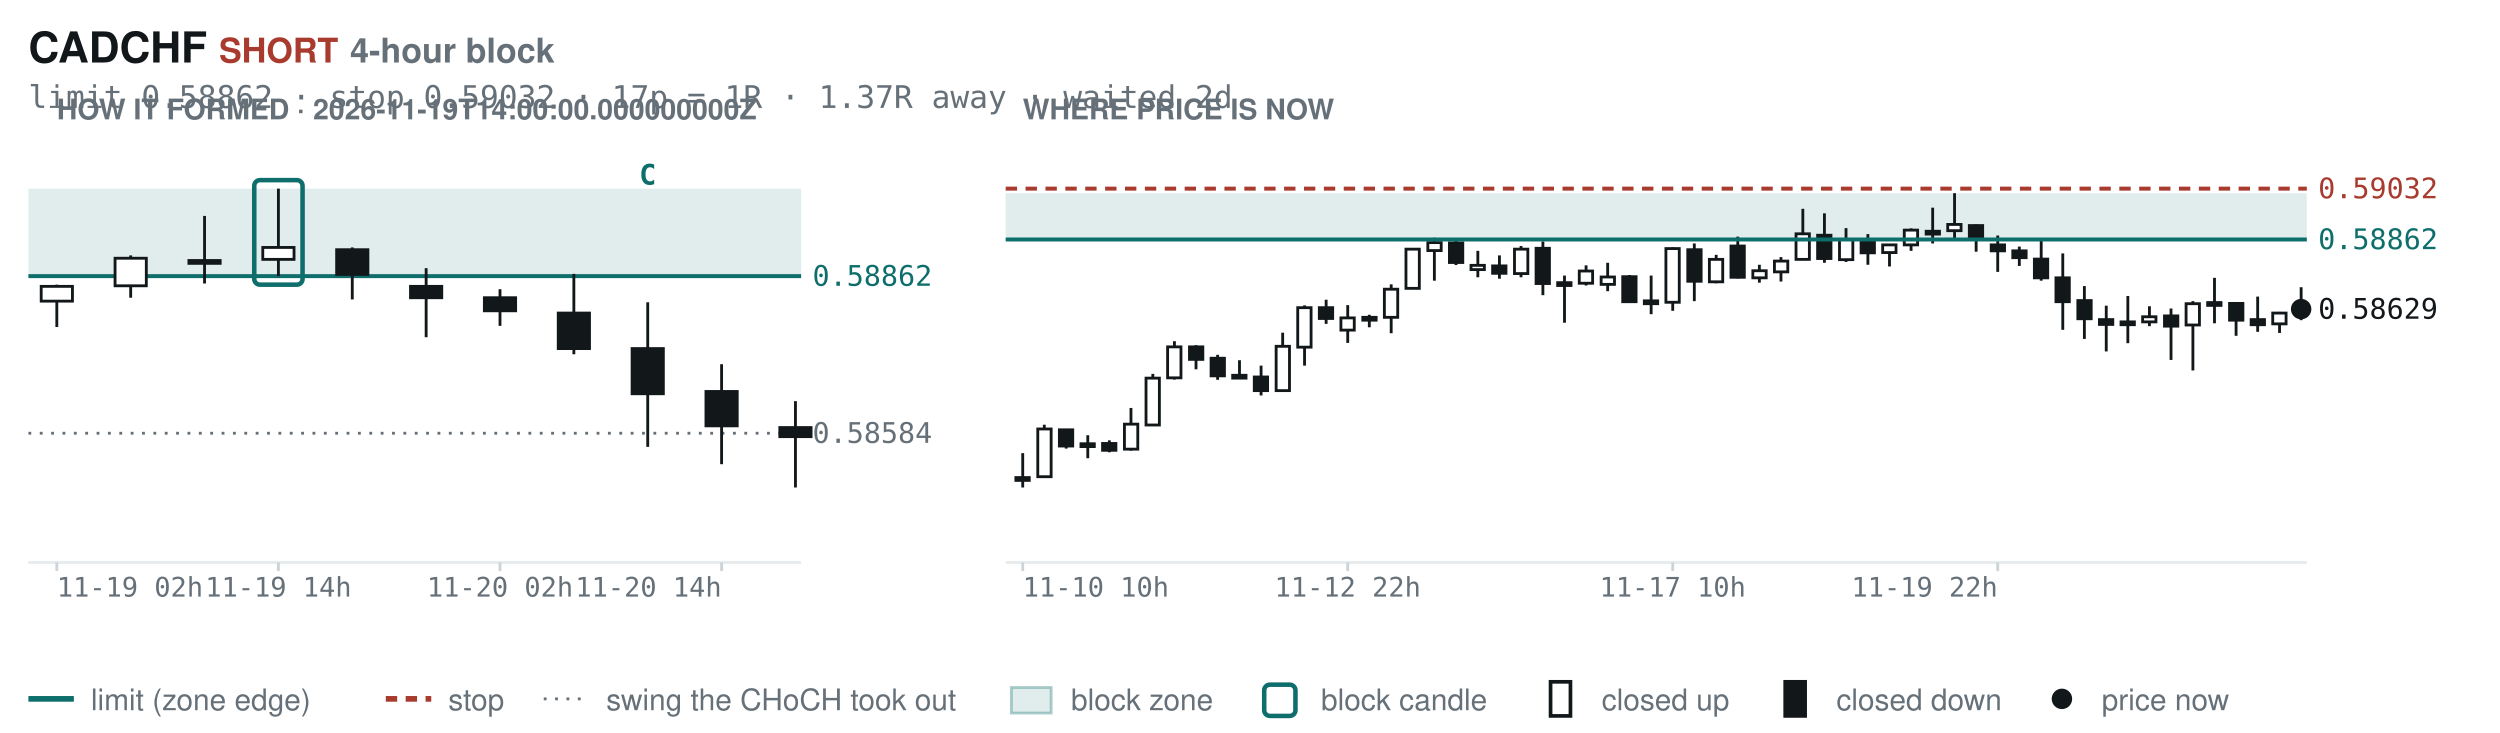
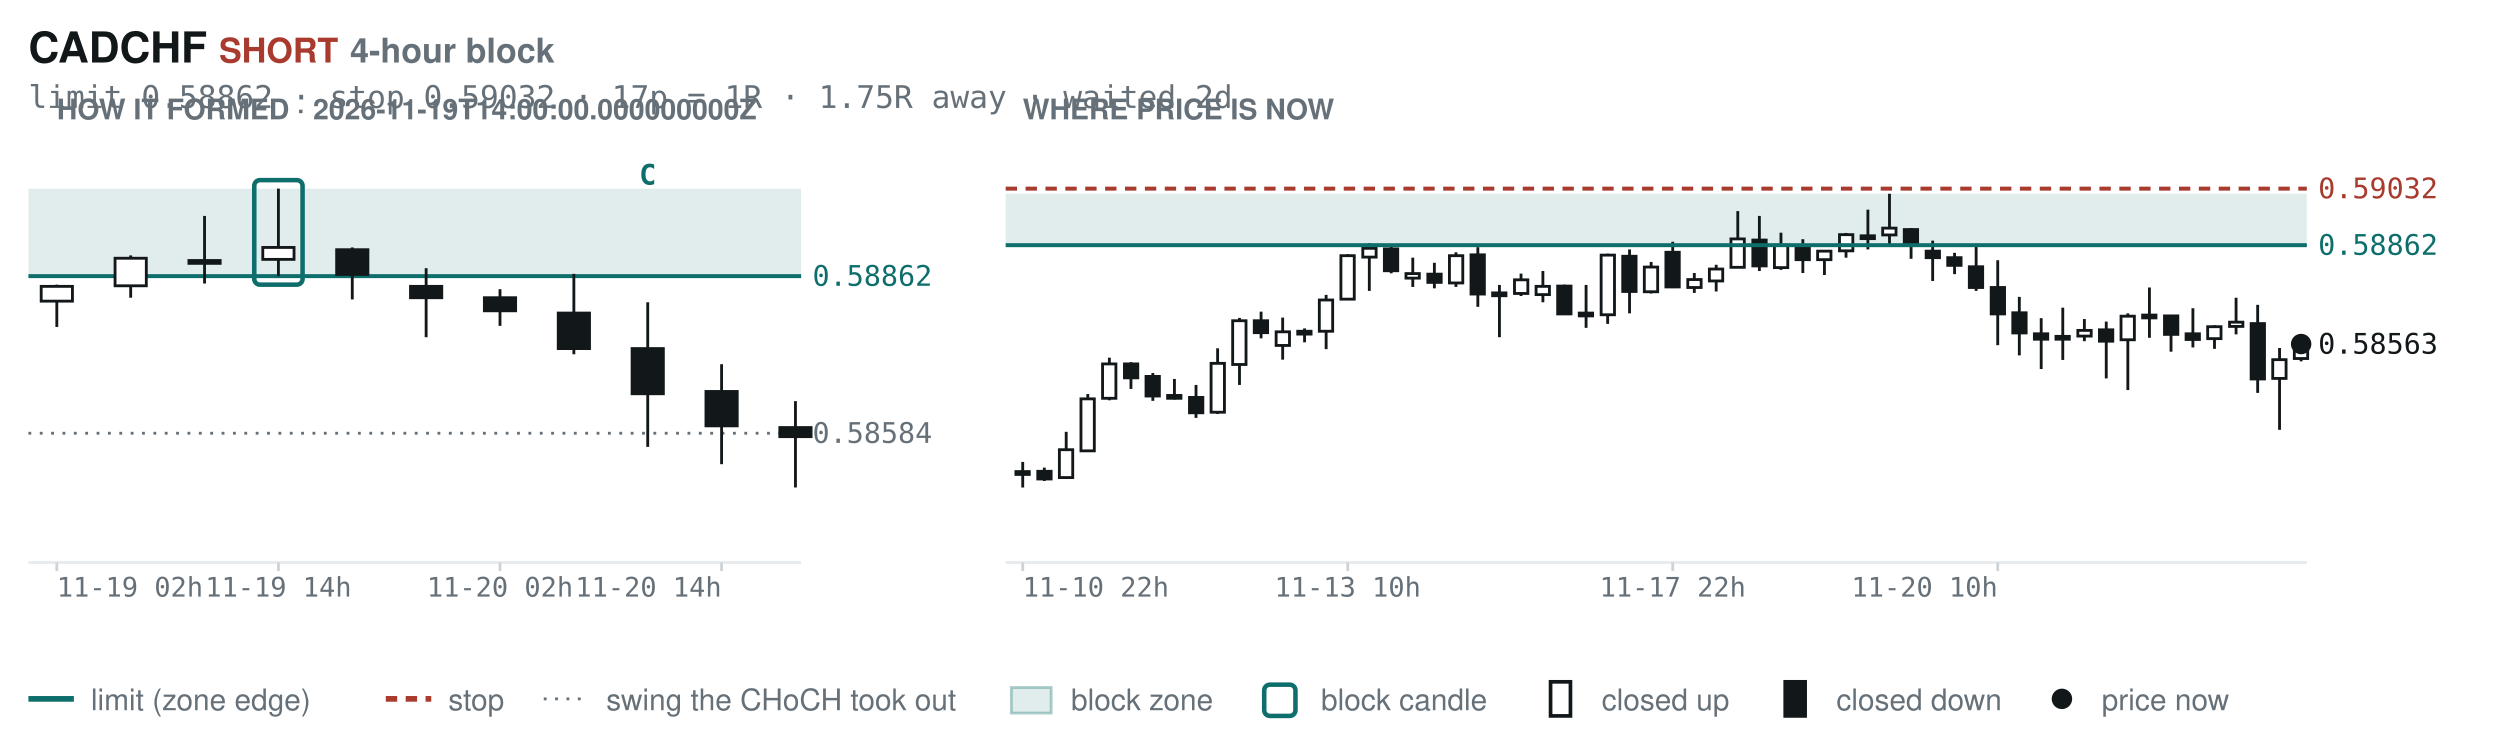
<svg xmlns="http://www.w3.org/2000/svg" viewBox="0 0 880 258" width="880" height="258" role="img" aria-label="CADCHF short order block: the candles that formed it, and where price is now">
  <rect width="880" height="258" fill="#FFFFFF" />
  <text x="10" y="22" fill="#12171A" font-family="system-ui,-apple-system,Segoe UI,Helvetica,Arial,sans-serif" font-size="15" font-weight="700">CADCHF <tspan fill="#A83A2E" font-size="12">SHORT</tspan>
    <tspan fill="#667078" font-size="12">4-hour block</tspan>
  </text>
-   <text x="10" y="38" fill="#667078" font-family="ui-monospace,SFMono-Regular,Menlo,Consolas,monospace" font-size="11">limit 0.58862 · stop 0.59032 · 17p = 1R · 1.37R away · waited 2d</text>
+   <text x="10" y="38" fill="#667078" font-family="ui-monospace,SFMono-Regular,Menlo,Consolas,monospace" font-size="11">limit 0.58862 · stop 0.59032 · 17p = 1R · 1.75R away · waited 2d</text>
  <text x="20" y="42" fill="#667078" font-family="system-ui,-apple-system,Segoe UI,Helvetica,Arial,sans-serif" font-size="10" font-weight="600">HOW IT FORMED · 2026-11-19T14:00:00.000000000Z</text>
  <text x="360" y="42" fill="#667078" font-family="system-ui,-apple-system,Segoe UI,Helvetica,Arial,sans-serif" font-size="10" font-weight="600">WHERE PRICE IS NOW</text>
  <rect x="10.0" y="66.4" width="272.0" height="30.8" fill="#0E6E6B1F" />
  <line x1="10.0" y1="152.5" x2="282.0" y2="152.5" stroke="#667078" stroke-width="1" stroke-dasharray="1 3" />
  <line x1="10.0" y1="97.2" x2="282.0" y2="97.2" stroke="#0E6E6B" stroke-width="1.4" />
  <line x1="20.0" y1="100.2" x2="20.0" y2="115.1" stroke="#12171A" stroke-width="1" />
  <rect x="14.5" y="100.8" width="11.0" height="5.2" fill="#FFFFFF" stroke="#12171A" stroke-width="1" />
  <line x1="46.0" y1="89.9" x2="46.0" y2="104.8" stroke="#12171A" stroke-width="1" />
  <rect x="40.5" y="90.9" width="11.0" height="9.7" fill="#FFFFFF" stroke="#12171A" stroke-width="1" />
  <line x1="72.0" y1="76.0" x2="72.0" y2="99.8" stroke="#12171A" stroke-width="1" />
  <rect x="66.5" y="91.7" width="11.0" height="1.0" fill="#12171A" stroke="#12171A" stroke-width="1" />
  <line x1="98.0" y1="66.4" x2="98.0" y2="97.2" stroke="#12171A" stroke-width="1" />
  <rect x="92.5" y="87.1" width="11.0" height="4.2" fill="#FFFFFF" stroke="#12171A" stroke-width="1" />
  <line x1="124.0" y1="87.1" x2="124.0" y2="105.4" stroke="#12171A" stroke-width="1" />
  <rect x="118.5" y="87.9" width="11.0" height="8.7" fill="#12171A" stroke="#12171A" stroke-width="1" />
  <line x1="150.0" y1="94.4" x2="150.0" y2="118.7" stroke="#12171A" stroke-width="1" />
  <rect x="144.5" y="100.8" width="11.0" height="4.0" fill="#12171A" stroke="#12171A" stroke-width="1" />
  <line x1="176.0" y1="101.8" x2="176.0" y2="114.7" stroke="#12171A" stroke-width="1" />
  <rect x="170.5" y="104.8" width="11.0" height="4.6" fill="#12171A" stroke="#12171A" stroke-width="1" />
  <line x1="202.0" y1="96.4" x2="202.0" y2="124.7" stroke="#12171A" stroke-width="1" />
  <rect x="196.5" y="110.2" width="11.0" height="12.5" fill="#12171A" stroke="#12171A" stroke-width="1" />
  <line x1="228.0" y1="106.4" x2="228.0" y2="157.3" stroke="#12171A" stroke-width="1" />
  <rect x="222.5" y="122.7" width="11.0" height="15.9" fill="#12171A" stroke="#12171A" stroke-width="1" />
  <line x1="254.0" y1="128.2" x2="254.0" y2="163.4" stroke="#12171A" stroke-width="1" />
  <rect x="248.5" y="137.8" width="11.0" height="12.1" fill="#12171A" stroke="#12171A" stroke-width="1" />
  <line x1="280.0" y1="141.2" x2="280.0" y2="171.6" stroke="#12171A" stroke-width="1" />
  <rect x="274.5" y="150.5" width="11.0" height="3.2" fill="#12171A" stroke="#12171A" stroke-width="1" />
  <rect x="89.5" y="63.4" width="17.0" height="36.8" fill="none" stroke="#0E6E6B" stroke-width="1.6" rx="2" />
  <text x="228.0" y="65" fill="#0E6E6B" text-anchor="middle" font-family="ui-monospace,SFMono-Regular,Menlo,Consolas,monospace" font-size="10" font-weight="700">C</text>
  <line x1="10.0" y1="198.0" x2="282.0" y2="198.0" stroke="#E6EBEE" stroke-width="1" />
  <line x1="20.0" y1="198.0" x2="20.0" y2="201.0" stroke="#CBD4D9" stroke-width="1" />
  <text x="20.0" y="210.0" fill="#667078" text-anchor="start" font-family="ui-monospace,SFMono-Regular,Menlo,Consolas,monospace" font-size="9.5">11-19 02h</text>
  <line x1="98.0" y1="198.0" x2="98.0" y2="201.0" stroke="#CBD4D9" stroke-width="1" />
  <text x="98.0" y="210.0" fill="#667078" text-anchor="middle" font-family="ui-monospace,SFMono-Regular,Menlo,Consolas,monospace" font-size="9.5">11-19 14h</text>
  <line x1="176.0" y1="198.0" x2="176.0" y2="201.0" stroke="#CBD4D9" stroke-width="1" />
  <text x="176.0" y="210.0" fill="#667078" text-anchor="middle" font-family="ui-monospace,SFMono-Regular,Menlo,Consolas,monospace" font-size="9.5">11-20 02h</text>
  <line x1="254.0" y1="198.0" x2="254.0" y2="201.0" stroke="#CBD4D9" stroke-width="1" />
  <text x="254.0" y="210.0" fill="#667078" text-anchor="end" font-family="ui-monospace,SFMono-Regular,Menlo,Consolas,monospace" font-size="9.5">11-20 14h</text>
  <text x="286.0" y="100.6" fill="#0E6E6B" font-family="ui-monospace,SFMono-Regular,Menlo,Consolas,monospace" font-size="10">0.58862</text>
  <text x="286.0" y="155.9" fill="#667078" font-family="ui-monospace,SFMono-Regular,Menlo,Consolas,monospace" font-size="10">0.58584</text>
-   <rect x="354.0" y="68.0" width="458.0" height="16.3" fill="#0E6E6B1F" />
-   <line x1="360.0" y1="159.5" x2="360.0" y2="171.6" stroke="#12171A" stroke-width="1" />
-   <rect x="357.6" y="168.1" width="4.7" height="1.0" fill="#FFFFFF" stroke="#12171A" stroke-width="1" />
-   <line x1="367.6" y1="149.5" x2="367.6" y2="167.8" stroke="#12171A" stroke-width="1" />
-   <rect x="365.3" y="151.0" width="4.7" height="16.8" fill="#FFFFFF" stroke="#12171A" stroke-width="1" />
-   <line x1="375.3" y1="151.0" x2="375.3" y2="157.9" stroke="#12171A" stroke-width="1" />
-   <rect x="372.9" y="151.3" width="4.7" height="5.7" fill="#12171A" stroke="#12171A" stroke-width="1" />
-   <line x1="382.9" y1="153.2" x2="382.9" y2="161.3" stroke="#12171A" stroke-width="1" />
-   <rect x="380.5" y="156.2" width="4.7" height="1.0" fill="#FFFFFF" stroke="#12171A" stroke-width="1" />
-   <line x1="390.5" y1="155.0" x2="390.5" y2="159.2" stroke="#12171A" stroke-width="1" />
-   <rect x="388.1" y="156.1" width="4.7" height="2.4" fill="#12171A" stroke="#12171A" stroke-width="1" />
-   <line x1="398.1" y1="143.6" x2="398.1" y2="158.6" stroke="#12171A" stroke-width="1" />
-   <rect x="395.8" y="149.3" width="4.7" height="8.8" fill="#FFFFFF" stroke="#12171A" stroke-width="1" />
-   <line x1="405.8" y1="131.6" x2="405.8" y2="149.6" stroke="#12171A" stroke-width="1" />
-   <rect x="403.4" y="133.1" width="4.7" height="16.5" fill="#FFFFFF" stroke="#12171A" stroke-width="1" />
-   <line x1="413.4" y1="120.1" x2="413.4" y2="133.6" stroke="#12171A" stroke-width="1" />
-   <rect x="411.0" y="122.1" width="4.7" height="10.9" fill="#FFFFFF" stroke="#12171A" stroke-width="1" />
-   <line x1="421.0" y1="121.5" x2="421.0" y2="130.0" stroke="#12171A" stroke-width="1" />
-   <rect x="418.7" y="122.1" width="4.7" height="4.4" fill="#12171A" stroke="#12171A" stroke-width="1" />
-   <line x1="428.6" y1="124.9" x2="428.6" y2="133.7" stroke="#12171A" stroke-width="1" />
-   <rect x="426.3" y="126.1" width="4.7" height="6.2" fill="#12171A" stroke="#12171A" stroke-width="1" />
-   <line x1="436.3" y1="126.8" x2="436.3" y2="133.3" stroke="#12171A" stroke-width="1" />
-   <rect x="433.9" y="132.1" width="4.7" height="1.0" fill="#12171A" stroke="#12171A" stroke-width="1" />
-   <line x1="443.9" y1="128.7" x2="443.9" y2="139.2" stroke="#12171A" stroke-width="1" />
-   <rect x="441.5" y="132.7" width="4.7" height="4.8" fill="#12171A" stroke="#12171A" stroke-width="1" />
-   <line x1="451.5" y1="117.1" x2="451.5" y2="137.9" stroke="#12171A" stroke-width="1" />
-   <rect x="449.2" y="121.9" width="4.7" height="15.6" fill="#FFFFFF" stroke="#12171A" stroke-width="1" />
-   <line x1="459.2" y1="107.5" x2="459.2" y2="128.7" stroke="#12171A" stroke-width="1" />
-   <rect x="456.8" y="108.3" width="4.7" height="13.9" fill="#FFFFFF" stroke="#12171A" stroke-width="1" />
-   <line x1="466.8" y1="105.5" x2="466.8" y2="114.0" stroke="#12171A" stroke-width="1" />
-   <rect x="464.4" y="108.3" width="4.7" height="3.8" fill="#12171A" stroke="#12171A" stroke-width="1" />
-   <line x1="474.4" y1="107.4" x2="474.4" y2="120.7" stroke="#12171A" stroke-width="1" />
-   <rect x="472.0" y="111.9" width="4.7" height="4.3" fill="#FFFFFF" stroke="#12171A" stroke-width="1" />
-   <line x1="482.0" y1="110.8" x2="482.0" y2="115.2" stroke="#12171A" stroke-width="1" />
-   <rect x="479.7" y="111.7" width="4.7" height="1.0" fill="#FFFFFF" stroke="#12171A" stroke-width="1" />
-   <line x1="489.7" y1="100.1" x2="489.7" y2="117.3" stroke="#12171A" stroke-width="1" />
-   <rect x="487.3" y="101.8" width="4.7" height="9.9" fill="#FFFFFF" stroke="#12171A" stroke-width="1" />
-   <line x1="497.3" y1="87.3" x2="497.3" y2="101.6" stroke="#12171A" stroke-width="1" />
-   <rect x="494.9" y="87.7" width="4.7" height="13.8" fill="#FFFFFF" stroke="#12171A" stroke-width="1" />
-   <line x1="504.9" y1="83.7" x2="504.9" y2="98.8" stroke="#12171A" stroke-width="1" />
-   <rect x="502.6" y="85.4" width="4.7" height="2.8" fill="#FFFFFF" stroke="#12171A" stroke-width="1" />
-   <line x1="512.5" y1="84.4" x2="512.5" y2="93.3" stroke="#12171A" stroke-width="1" />
-   <rect x="510.2" y="85.5" width="4.7" height="6.9" fill="#12171A" stroke="#12171A" stroke-width="1" />
-   <line x1="520.2" y1="88.3" x2="520.2" y2="97.6" stroke="#12171A" stroke-width="1" />
-   <rect x="517.8" y="93.4" width="4.7" height="1.5" fill="#FFFFFF" stroke="#12171A" stroke-width="1" />
-   <line x1="527.8" y1="89.9" x2="527.8" y2="98.1" stroke="#12171A" stroke-width="1" />
-   <rect x="525.4" y="93.6" width="4.7" height="2.6" fill="#12171A" stroke="#12171A" stroke-width="1" />
-   <line x1="535.4" y1="86.6" x2="535.4" y2="97.6" stroke="#12171A" stroke-width="1" />
-   <rect x="533.1" y="87.7" width="4.7" height="8.6" fill="#FFFFFF" stroke="#12171A" stroke-width="1" />
-   <line x1="543.1" y1="85.0" x2="543.1" y2="103.9" stroke="#12171A" stroke-width="1" />
-   <rect x="540.7" y="87.4" width="4.7" height="12.4" fill="#12171A" stroke="#12171A" stroke-width="1" />
-   <line x1="550.7" y1="97.0" x2="550.7" y2="113.6" stroke="#12171A" stroke-width="1" />
-   <rect x="548.3" y="99.5" width="4.7" height="1.0" fill="#FFFFFF" stroke="#12171A" stroke-width="1" />
-   <line x1="558.3" y1="93.4" x2="558.3" y2="100.5" stroke="#12171A" stroke-width="1" />
-   <rect x="555.9" y="95.4" width="4.7" height="4.3" fill="#FFFFFF" stroke="#12171A" stroke-width="1" />
-   <line x1="565.9" y1="92.5" x2="565.9" y2="102.5" stroke="#12171A" stroke-width="1" />
-   <rect x="563.6" y="97.5" width="4.7" height="2.6" fill="#FFFFFF" stroke="#12171A" stroke-width="1" />
-   <line x1="573.6" y1="96.8" x2="573.6" y2="106.3" stroke="#12171A" stroke-width="1" />
-   <rect x="571.2" y="97.4" width="4.7" height="8.8" fill="#12171A" stroke="#12171A" stroke-width="1" />
-   <line x1="581.2" y1="97.0" x2="581.2" y2="110.6" stroke="#12171A" stroke-width="1" />
-   <rect x="578.8" y="105.9" width="4.7" height="1.0" fill="#12171A" stroke="#12171A" stroke-width="1" />
-   <line x1="588.8" y1="87.1" x2="588.8" y2="109.4" stroke="#12171A" stroke-width="1" />
-   <rect x="586.4" y="87.5" width="4.7" height="18.9" fill="#FFFFFF" stroke="#12171A" stroke-width="1" />
-   <line x1="596.4" y1="85.7" x2="596.4" y2="106.0" stroke="#12171A" stroke-width="1" />
-   <rect x="594.1" y="87.9" width="4.7" height="11.1" fill="#12171A" stroke="#12171A" stroke-width="1" />
-   <line x1="604.1" y1="89.7" x2="604.1" y2="99.7" stroke="#12171A" stroke-width="1" />
-   <rect x="601.7" y="91.3" width="4.7" height="7.9" fill="#FFFFFF" stroke="#12171A" stroke-width="1" />
-   <line x1="611.7" y1="83.3" x2="611.7" y2="98.0" stroke="#12171A" stroke-width="1" />
-   <rect x="609.3" y="86.6" width="4.7" height="11.0" fill="#12171A" stroke="#12171A" stroke-width="1" />
-   <line x1="619.3" y1="93.2" x2="619.3" y2="99.5" stroke="#12171A" stroke-width="1" />
-   <rect x="617.0" y="95.3" width="4.7" height="2.5" fill="#FFFFFF" stroke="#12171A" stroke-width="1" />
-   <line x1="626.9" y1="90.5" x2="626.9" y2="99.1" stroke="#12171A" stroke-width="1" />
-   <rect x="624.6" y="91.9" width="4.7" height="3.8" fill="#FFFFFF" stroke="#12171A" stroke-width="1" />
-   <line x1="634.6" y1="73.5" x2="634.6" y2="91.4" stroke="#12171A" stroke-width="1" />
-   <rect x="632.2" y="82.3" width="4.7" height="9.0" fill="#FFFFFF" stroke="#12171A" stroke-width="1" />
-   <line x1="642.2" y1="75.1" x2="642.2" y2="92.5" stroke="#12171A" stroke-width="1" />
-   <rect x="639.8" y="82.8" width="4.7" height="8.2" fill="#12171A" stroke="#12171A" stroke-width="1" />
-   <line x1="649.8" y1="80.3" x2="649.8" y2="92.2" stroke="#12171A" stroke-width="1" />
-   <rect x="647.5" y="84.3" width="4.7" height="7.1" fill="#FFFFFF" stroke="#12171A" stroke-width="1" />
-   <line x1="657.5" y1="82.4" x2="657.5" y2="93.2" stroke="#12171A" stroke-width="1" />
-   <rect x="655.1" y="84.7" width="4.7" height="4.3" fill="#12171A" stroke="#12171A" stroke-width="1" />
-   <line x1="665.1" y1="85.9" x2="665.1" y2="93.8" stroke="#12171A" stroke-width="1" />
-   <rect x="662.7" y="86.2" width="4.7" height="2.7" fill="#FFFFFF" stroke="#12171A" stroke-width="1" />
-   <line x1="672.7" y1="80.4" x2="672.7" y2="88.3" stroke="#12171A" stroke-width="1" />
-   <rect x="670.3" y="81.0" width="4.7" height="5.2" fill="#FFFFFF" stroke="#12171A" stroke-width="1" />
-   <line x1="680.3" y1="73.1" x2="680.3" y2="85.7" stroke="#12171A" stroke-width="1" />
-   <rect x="678.0" y="81.4" width="4.7" height="1.0" fill="#12171A" stroke="#12171A" stroke-width="1" />
-   <line x1="688.0" y1="68.0" x2="688.0" y2="84.3" stroke="#12171A" stroke-width="1" />
-   <rect x="685.6" y="79.0" width="4.7" height="2.2" fill="#FFFFFF" stroke="#12171A" stroke-width="1" />
-   <line x1="695.6" y1="79.0" x2="695.6" y2="88.6" stroke="#12171A" stroke-width="1" />
-   <rect x="693.2" y="79.4" width="4.7" height="4.6" fill="#12171A" stroke="#12171A" stroke-width="1" />
-   <line x1="703.2" y1="82.9" x2="703.2" y2="95.7" stroke="#12171A" stroke-width="1" />
-   <rect x="700.9" y="86.2" width="4.7" height="2.1" fill="#12171A" stroke="#12171A" stroke-width="1" />
-   <line x1="710.8" y1="86.8" x2="710.8" y2="93.6" stroke="#12171A" stroke-width="1" />
-   <rect x="708.5" y="88.3" width="4.7" height="2.4" fill="#12171A" stroke="#12171A" stroke-width="1" />
-   <line x1="718.5" y1="83.9" x2="718.5" y2="98.8" stroke="#12171A" stroke-width="1" />
-   <rect x="716.1" y="91.2" width="4.7" height="6.6" fill="#12171A" stroke="#12171A" stroke-width="1" />
-   <line x1="726.1" y1="89.2" x2="726.1" y2="116.1" stroke="#12171A" stroke-width="1" />
-   <rect x="723.7" y="97.8" width="4.7" height="8.4" fill="#12171A" stroke="#12171A" stroke-width="1" />
-   <line x1="733.7" y1="100.7" x2="733.7" y2="119.3" stroke="#12171A" stroke-width="1" />
-   <rect x="731.4" y="105.8" width="4.7" height="6.4" fill="#12171A" stroke="#12171A" stroke-width="1" />
-   <line x1="741.4" y1="107.6" x2="741.4" y2="123.7" stroke="#12171A" stroke-width="1" />
-   <rect x="739.0" y="112.5" width="4.7" height="1.7" fill="#12171A" stroke="#12171A" stroke-width="1" />
-   <line x1="749.0" y1="104.2" x2="749.0" y2="120.8" stroke="#12171A" stroke-width="1" />
-   <rect x="746.6" y="113.3" width="4.7" height="1.0" fill="#FFFFFF" stroke="#12171A" stroke-width="1" />
-   <line x1="756.6" y1="107.8" x2="756.6" y2="114.8" stroke="#12171A" stroke-width="1" />
-   <rect x="754.2" y="111.5" width="4.7" height="1.8" fill="#FFFFFF" stroke="#12171A" stroke-width="1" />
-   <line x1="764.2" y1="108.6" x2="764.2" y2="126.7" stroke="#12171A" stroke-width="1" />
-   <rect x="761.9" y="111.2" width="4.7" height="3.6" fill="#12171A" stroke="#12171A" stroke-width="1" />
-   <line x1="771.9" y1="106.0" x2="771.9" y2="130.4" stroke="#12171A" stroke-width="1" />
-   <rect x="769.5" y="106.9" width="4.7" height="7.5" fill="#FFFFFF" stroke="#12171A" stroke-width="1" />
-   <line x1="779.5" y1="97.8" x2="779.5" y2="113.8" stroke="#12171A" stroke-width="1" />
-   <rect x="777.1" y="106.5" width="4.7" height="1.0" fill="#12171A" stroke="#12171A" stroke-width="1" />
-   <line x1="787.1" y1="106.7" x2="787.1" y2="118.2" stroke="#12171A" stroke-width="1" />
-   <rect x="784.8" y="106.8" width="4.7" height="5.9" fill="#12171A" stroke="#12171A" stroke-width="1" />
-   <line x1="794.7" y1="104.4" x2="794.7" y2="116.8" stroke="#12171A" stroke-width="1" />
-   <rect x="792.4" y="112.5" width="4.7" height="1.8" fill="#12171A" stroke="#12171A" stroke-width="1" />
-   <line x1="802.4" y1="109.8" x2="802.4" y2="117.2" stroke="#12171A" stroke-width="1" />
-   <rect x="800.0" y="110.2" width="4.7" height="3.8" fill="#FFFFFF" stroke="#12171A" stroke-width="1" />
-   <line x1="810.0" y1="101.1" x2="810.0" y2="112.7" stroke="#12171A" stroke-width="1" />
-   <rect x="807.6" y="108.8" width="4.7" height="1.4" fill="#FFFFFF" stroke="#12171A" stroke-width="1" />
-   <line x1="354.0" y1="84.3" x2="812.0" y2="84.3" stroke="#0E6E6B" stroke-width="1.4" />
+   <rect x="354.0" y="68.2" width="458.0" height="18.1" fill="#0E6E6B1F" />
+   <line x1="360.0" y1="162.6" x2="360.0" y2="171.6" stroke="#12171A" stroke-width="1" />
+   <rect x="357.6" y="166.0" width="4.7" height="1.0" fill="#FFFFFF" stroke="#12171A" stroke-width="1" />
+   <line x1="367.6" y1="164.6" x2="367.6" y2="169.3" stroke="#12171A" stroke-width="1" />
+   <rect x="365.3" y="165.9" width="4.7" height="2.7" fill="#12171A" stroke="#12171A" stroke-width="1" />
+   <line x1="375.3" y1="152.0" x2="375.3" y2="168.6" stroke="#12171A" stroke-width="1" />
+   <rect x="372.9" y="158.3" width="4.7" height="9.8" fill="#FFFFFF" stroke="#12171A" stroke-width="1" />
+   <line x1="382.9" y1="138.7" x2="382.9" y2="158.7" stroke="#12171A" stroke-width="1" />
+   <rect x="380.5" y="140.4" width="4.7" height="18.3" fill="#FFFFFF" stroke="#12171A" stroke-width="1" />
+   <line x1="390.5" y1="125.9" x2="390.5" y2="140.9" stroke="#12171A" stroke-width="1" />
+   <rect x="388.1" y="128.1" width="4.7" height="12.1" fill="#FFFFFF" stroke="#12171A" stroke-width="1" />
+   <line x1="398.1" y1="127.5" x2="398.1" y2="136.9" stroke="#12171A" stroke-width="1" />
+   <rect x="395.8" y="128.1" width="4.7" height="4.9" fill="#12171A" stroke="#12171A" stroke-width="1" />
+   <line x1="405.8" y1="131.3" x2="405.8" y2="141.1" stroke="#12171A" stroke-width="1" />
+   <rect x="403.4" y="132.5" width="4.7" height="6.9" fill="#12171A" stroke="#12171A" stroke-width="1" />
+   <line x1="413.4" y1="133.4" x2="413.4" y2="140.6" stroke="#12171A" stroke-width="1" />
+   <rect x="411.0" y="139.2" width="4.7" height="1.0" fill="#12171A" stroke="#12171A" stroke-width="1" />
+   <line x1="421.0" y1="135.5" x2="421.0" y2="147.1" stroke="#12171A" stroke-width="1" />
+   <rect x="418.7" y="139.9" width="4.7" height="5.4" fill="#12171A" stroke="#12171A" stroke-width="1" />
+   <line x1="428.6" y1="122.6" x2="428.6" y2="145.7" stroke="#12171A" stroke-width="1" />
+   <rect x="426.3" y="127.9" width="4.7" height="17.2" fill="#FFFFFF" stroke="#12171A" stroke-width="1" />
+   <line x1="436.3" y1="111.9" x2="436.3" y2="135.5" stroke="#12171A" stroke-width="1" />
+   <rect x="433.9" y="112.9" width="4.7" height="15.4" fill="#FFFFFF" stroke="#12171A" stroke-width="1" />
+   <line x1="443.9" y1="109.7" x2="443.9" y2="119.1" stroke="#12171A" stroke-width="1" />
+   <rect x="441.5" y="112.9" width="4.7" height="4.2" fill="#12171A" stroke="#12171A" stroke-width="1" />
+   <line x1="451.5" y1="111.8" x2="451.5" y2="126.6" stroke="#12171A" stroke-width="1" />
+   <rect x="449.2" y="116.8" width="4.7" height="4.8" fill="#FFFFFF" stroke="#12171A" stroke-width="1" />
+   <line x1="459.2" y1="115.6" x2="459.2" y2="120.5" stroke="#12171A" stroke-width="1" />
+   <rect x="456.8" y="116.6" width="4.7" height="1.0" fill="#FFFFFF" stroke="#12171A" stroke-width="1" />
+   <line x1="466.8" y1="103.8" x2="466.8" y2="122.9" stroke="#12171A" stroke-width="1" />
+   <rect x="464.4" y="105.6" width="4.7" height="11.0" fill="#FFFFFF" stroke="#12171A" stroke-width="1" />
+   <line x1="474.4" y1="89.5" x2="474.4" y2="105.4" stroke="#12171A" stroke-width="1" />
+   <rect x="472.0" y="90.0" width="4.7" height="15.3" fill="#FFFFFF" stroke="#12171A" stroke-width="1" />
+   <line x1="482.0" y1="85.6" x2="482.0" y2="102.4" stroke="#12171A" stroke-width="1" />
+   <rect x="479.7" y="87.4" width="4.7" height="3.1" fill="#FFFFFF" stroke="#12171A" stroke-width="1" />
+   <line x1="489.7" y1="86.4" x2="489.7" y2="96.2" stroke="#12171A" stroke-width="1" />
+   <rect x="487.3" y="87.6" width="4.7" height="7.7" fill="#12171A" stroke="#12171A" stroke-width="1" />
+   <line x1="497.3" y1="90.7" x2="497.3" y2="101.0" stroke="#12171A" stroke-width="1" />
+   <rect x="494.9" y="96.3" width="4.7" height="1.6" fill="#FFFFFF" stroke="#12171A" stroke-width="1" />
+   <line x1="504.9" y1="92.5" x2="504.9" y2="101.5" stroke="#12171A" stroke-width="1" />
+   <rect x="502.6" y="96.5" width="4.7" height="2.9" fill="#12171A" stroke="#12171A" stroke-width="1" />
+   <line x1="512.5" y1="88.8" x2="512.5" y2="101.0" stroke="#12171A" stroke-width="1" />
+   <rect x="510.2" y="90.0" width="4.7" height="9.6" fill="#FFFFFF" stroke="#12171A" stroke-width="1" />
+   <line x1="520.2" y1="87.0" x2="520.2" y2="108.0" stroke="#12171A" stroke-width="1" />
+   <rect x="517.8" y="89.7" width="4.7" height="13.8" fill="#12171A" stroke="#12171A" stroke-width="1" />
+   <line x1="527.8" y1="100.3" x2="527.8" y2="118.7" stroke="#12171A" stroke-width="1" />
+   <rect x="525.4" y="103.1" width="4.7" height="1.0" fill="#FFFFFF" stroke="#12171A" stroke-width="1" />
+   <line x1="535.4" y1="96.3" x2="535.4" y2="104.2" stroke="#12171A" stroke-width="1" />
+   <rect x="533.1" y="98.5" width="4.7" height="4.8" fill="#FFFFFF" stroke="#12171A" stroke-width="1" />
+   <line x1="543.1" y1="95.4" x2="543.1" y2="106.4" stroke="#12171A" stroke-width="1" />
+   <rect x="540.7" y="100.8" width="4.7" height="2.9" fill="#FFFFFF" stroke="#12171A" stroke-width="1" />
+   <line x1="550.7" y1="100.2" x2="550.7" y2="110.6" stroke="#12171A" stroke-width="1" />
+   <rect x="548.3" y="100.7" width="4.7" height="9.8" fill="#12171A" stroke="#12171A" stroke-width="1" />
+   <line x1="558.3" y1="100.3" x2="558.3" y2="115.4" stroke="#12171A" stroke-width="1" />
+   <rect x="555.9" y="110.2" width="4.7" height="1.0" fill="#12171A" stroke="#12171A" stroke-width="1" />
+   <line x1="565.9" y1="89.3" x2="565.9" y2="114.0" stroke="#12171A" stroke-width="1" />
+   <rect x="563.6" y="89.8" width="4.7" height="21.0" fill="#FFFFFF" stroke="#12171A" stroke-width="1" />
+   <line x1="573.6" y1="87.8" x2="573.6" y2="110.3" stroke="#12171A" stroke-width="1" />
+   <rect x="571.2" y="90.2" width="4.7" height="12.4" fill="#12171A" stroke="#12171A" stroke-width="1" />
+   <line x1="581.2" y1="92.2" x2="581.2" y2="103.3" stroke="#12171A" stroke-width="1" />
+   <rect x="578.8" y="94.0" width="4.7" height="8.7" fill="#FFFFFF" stroke="#12171A" stroke-width="1" />
+   <line x1="588.8" y1="85.1" x2="588.8" y2="101.4" stroke="#12171A" stroke-width="1" />
+   <rect x="586.4" y="88.8" width="4.7" height="12.2" fill="#12171A" stroke="#12171A" stroke-width="1" />
+   <line x1="596.4" y1="96.1" x2="596.4" y2="103.1" stroke="#12171A" stroke-width="1" />
+   <rect x="594.1" y="98.4" width="4.7" height="2.8" fill="#FFFFFF" stroke="#12171A" stroke-width="1" />
+   <line x1="604.1" y1="93.2" x2="604.1" y2="102.6" stroke="#12171A" stroke-width="1" />
+   <rect x="601.7" y="94.7" width="4.7" height="4.2" fill="#FFFFFF" stroke="#12171A" stroke-width="1" />
+   <line x1="611.7" y1="74.3" x2="611.7" y2="94.1" stroke="#12171A" stroke-width="1" />
+   <rect x="609.3" y="84.1" width="4.7" height="10.0" fill="#FFFFFF" stroke="#12171A" stroke-width="1" />
+   <line x1="619.3" y1="76.0" x2="619.3" y2="95.4" stroke="#12171A" stroke-width="1" />
+   <rect x="617.0" y="84.5" width="4.7" height="9.1" fill="#12171A" stroke="#12171A" stroke-width="1" />
+   <line x1="626.9" y1="81.9" x2="626.9" y2="95.0" stroke="#12171A" stroke-width="1" />
+   <rect x="624.6" y="86.3" width="4.7" height="7.9" fill="#FFFFFF" stroke="#12171A" stroke-width="1" />
+   <line x1="634.6" y1="84.2" x2="634.6" y2="96.1" stroke="#12171A" stroke-width="1" />
+   <rect x="632.2" y="86.6" width="4.7" height="4.8" fill="#12171A" stroke="#12171A" stroke-width="1" />
+   <line x1="642.2" y1="88.0" x2="642.2" y2="96.8" stroke="#12171A" stroke-width="1" />
+   <rect x="639.8" y="88.4" width="4.7" height="3.0" fill="#FFFFFF" stroke="#12171A" stroke-width="1" />
+   <line x1="649.8" y1="82.0" x2="649.8" y2="90.7" stroke="#12171A" stroke-width="1" />
+   <rect x="647.5" y="82.6" width="4.7" height="5.7" fill="#FFFFFF" stroke="#12171A" stroke-width="1" />
+   <line x1="657.5" y1="73.8" x2="657.5" y2="87.8" stroke="#12171A" stroke-width="1" />
+   <rect x="655.1" y="83.0" width="4.7" height="1.0" fill="#12171A" stroke="#12171A" stroke-width="1" />
+   <line x1="665.1" y1="68.2" x2="665.1" y2="86.3" stroke="#12171A" stroke-width="1" />
+   <rect x="662.7" y="80.3" width="4.7" height="2.4" fill="#FFFFFF" stroke="#12171A" stroke-width="1" />
+   <line x1="672.7" y1="80.3" x2="672.7" y2="91.1" stroke="#12171A" stroke-width="1" />
+   <rect x="670.3" y="80.8" width="4.7" height="5.1" fill="#12171A" stroke="#12171A" stroke-width="1" />
+   <line x1="680.3" y1="84.7" x2="680.3" y2="98.9" stroke="#12171A" stroke-width="1" />
+   <rect x="678.0" y="88.4" width="4.7" height="2.3" fill="#12171A" stroke="#12171A" stroke-width="1" />
+   <line x1="688.0" y1="89.0" x2="688.0" y2="96.5" stroke="#12171A" stroke-width="1" />
+   <rect x="685.6" y="90.7" width="4.7" height="2.7" fill="#12171A" stroke="#12171A" stroke-width="1" />
+   <line x1="695.6" y1="85.8" x2="695.6" y2="102.4" stroke="#12171A" stroke-width="1" />
+   <rect x="693.2" y="93.9" width="4.7" height="7.3" fill="#12171A" stroke="#12171A" stroke-width="1" />
+   <line x1="703.2" y1="91.6" x2="703.2" y2="121.5" stroke="#12171A" stroke-width="1" />
+   <rect x="700.9" y="101.2" width="4.7" height="9.3" fill="#12171A" stroke="#12171A" stroke-width="1" />
+   <line x1="710.8" y1="104.5" x2="710.8" y2="125.1" stroke="#12171A" stroke-width="1" />
+   <rect x="708.5" y="110.1" width="4.7" height="7.1" fill="#12171A" stroke="#12171A" stroke-width="1" />
+   <line x1="718.5" y1="112.0" x2="718.5" y2="129.9" stroke="#12171A" stroke-width="1" />
+   <rect x="716.1" y="117.5" width="4.7" height="1.9" fill="#12171A" stroke="#12171A" stroke-width="1" />
+   <line x1="726.1" y1="108.3" x2="726.1" y2="126.7" stroke="#12171A" stroke-width="1" />
+   <rect x="723.7" y="118.4" width="4.7" height="1.0" fill="#FFFFFF" stroke="#12171A" stroke-width="1" />
+   <line x1="733.7" y1="112.3" x2="733.7" y2="120.1" stroke="#12171A" stroke-width="1" />
+   <rect x="731.4" y="116.3" width="4.7" height="2.0" fill="#FFFFFF" stroke="#12171A" stroke-width="1" />
+   <line x1="741.4" y1="113.2" x2="741.4" y2="133.2" stroke="#12171A" stroke-width="1" />
+   <rect x="739.0" y="116.1" width="4.7" height="4.0" fill="#12171A" stroke="#12171A" stroke-width="1" />
+   <line x1="749.0" y1="110.3" x2="749.0" y2="137.3" stroke="#12171A" stroke-width="1" />
+   <rect x="746.6" y="111.3" width="4.7" height="8.3" fill="#FFFFFF" stroke="#12171A" stroke-width="1" />
+   <line x1="756.6" y1="101.2" x2="756.6" y2="118.9" stroke="#12171A" stroke-width="1" />
+   <rect x="754.2" y="110.9" width="4.7" height="1.0" fill="#12171A" stroke="#12171A" stroke-width="1" />
+   <line x1="764.2" y1="111.1" x2="764.2" y2="123.8" stroke="#12171A" stroke-width="1" />
+   <rect x="761.9" y="111.2" width="4.7" height="6.5" fill="#12171A" stroke="#12171A" stroke-width="1" />
+   <line x1="771.9" y1="108.5" x2="771.9" y2="122.3" stroke="#12171A" stroke-width="1" />
+   <rect x="769.5" y="117.5" width="4.7" height="2.0" fill="#12171A" stroke="#12171A" stroke-width="1" />
+   <line x1="779.5" y1="114.5" x2="779.5" y2="122.8" stroke="#12171A" stroke-width="1" />
+   <rect x="777.1" y="115.0" width="4.7" height="4.2" fill="#FFFFFF" stroke="#12171A" stroke-width="1" />
+   <line x1="787.1" y1="104.8" x2="787.1" y2="117.7" stroke="#12171A" stroke-width="1" />
+   <rect x="784.8" y="113.4" width="4.7" height="1.5" fill="#FFFFFF" stroke="#12171A" stroke-width="1" />
+   <line x1="794.7" y1="107.3" x2="794.7" y2="138.3" stroke="#12171A" stroke-width="1" />
+   <rect x="792.4" y="113.9" width="4.7" height="19.5" fill="#12171A" stroke="#12171A" stroke-width="1" />
+   <line x1="802.4" y1="122.5" x2="802.4" y2="151.3" stroke="#12171A" stroke-width="1" />
+   <rect x="800.0" y="126.6" width="4.7" height="6.6" fill="#FFFFFF" stroke="#12171A" stroke-width="1" />
+   <line x1="810.0" y1="120.4" x2="810.0" y2="127.2" stroke="#12171A" stroke-width="1" />
+   <rect x="807.6" y="121.1" width="4.7" height="5.1" fill="#FFFFFF" stroke="#12171A" stroke-width="1" />
+   <line x1="354.0" y1="86.3" x2="812.0" y2="86.3" stroke="#0E6E6B" stroke-width="1.4" />
  <line x1="354.0" y1="66.4" x2="812.0" y2="66.4" stroke="#A83A2E" stroke-width="1.4" stroke-dasharray="4 3" />
-   <circle cx="810.0" cy="108.8" r="3.6" fill="#12171A" />
+   <circle cx="810.0" cy="121.1" r="3.6" fill="#12171A" />
  <line x1="354.0" y1="198.0" x2="812.0" y2="198.0" stroke="#E6EBEE" stroke-width="1" />
  <line x1="360.0" y1="198.0" x2="360.0" y2="201.0" stroke="#CBD4D9" stroke-width="1" />
-   <text x="360.0" y="210.0" fill="#667078" text-anchor="start" font-family="ui-monospace,SFMono-Regular,Menlo,Consolas,monospace" font-size="9.5">11-10 10h</text>
+   <text x="360.0" y="210.0" fill="#667078" text-anchor="start" font-family="ui-monospace,SFMono-Regular,Menlo,Consolas,monospace" font-size="9.5">11-10 22h</text>
  <line x1="474.4" y1="198.0" x2="474.4" y2="201.0" stroke="#CBD4D9" stroke-width="1" />
-   <text x="474.4" y="210.0" fill="#667078" text-anchor="middle" font-family="ui-monospace,SFMono-Regular,Menlo,Consolas,monospace" font-size="9.5">11-12 22h</text>
+   <text x="474.4" y="210.0" fill="#667078" text-anchor="middle" font-family="ui-monospace,SFMono-Regular,Menlo,Consolas,monospace" font-size="9.5">11-13 10h</text>
  <line x1="588.8" y1="198.0" x2="588.8" y2="201.0" stroke="#CBD4D9" stroke-width="1" />
-   <text x="588.8" y="210.0" fill="#667078" text-anchor="middle" font-family="ui-monospace,SFMono-Regular,Menlo,Consolas,monospace" font-size="9.5">11-17 10h</text>
+   <text x="588.8" y="210.0" fill="#667078" text-anchor="middle" font-family="ui-monospace,SFMono-Regular,Menlo,Consolas,monospace" font-size="9.5">11-17 22h</text>
  <line x1="703.2" y1="198.0" x2="703.2" y2="201.0" stroke="#CBD4D9" stroke-width="1" />
-   <text x="703.2" y="210.0" fill="#667078" text-anchor="end" font-family="ui-monospace,SFMono-Regular,Menlo,Consolas,monospace" font-size="9.5">11-19 22h</text>
-   <text x="816.0" y="87.7" fill="#0E6E6B" font-family="ui-monospace,SFMono-Regular,Menlo,Consolas,monospace" font-size="10">0.58862</text>
+   <text x="703.2" y="210.0" fill="#667078" text-anchor="end" font-family="ui-monospace,SFMono-Regular,Menlo,Consolas,monospace" font-size="9.5">11-20 10h</text>
+   <text x="816.0" y="89.7" fill="#0E6E6B" font-family="ui-monospace,SFMono-Regular,Menlo,Consolas,monospace" font-size="10">0.58862</text>
  <text x="816.0" y="69.8" fill="#A83A2E" font-family="ui-monospace,SFMono-Regular,Menlo,Consolas,monospace" font-size="10">0.59032</text>
-   <text x="816.0" y="112.2" fill="#12171A" font-family="ui-monospace,SFMono-Regular,Menlo,Consolas,monospace" font-size="10">0.58629</text>
+   <text x="816.0" y="124.5" fill="#12171A" font-family="ui-monospace,SFMono-Regular,Menlo,Consolas,monospace" font-size="10">0.58563</text>
  <g transform="translate(10.0,242)">
    <line x1="0" y1="4" x2="16" y2="4" stroke="#0E6E6B" stroke-width="2" />
    <text x="22" y="8" fill="#667078" font-family="system-ui,-apple-system,Segoe UI,Helvetica,Arial,sans-serif" font-size="10.5">limit (zone edge)</text>
  </g>
  <g transform="translate(135.8,242)">
    <line x1="0" y1="4" x2="16" y2="4" stroke="#A83A2E" stroke-width="2" stroke-dasharray="4 3" />
    <text x="22" y="8" fill="#667078" font-family="system-ui,-apple-system,Segoe UI,Helvetica,Arial,sans-serif" font-size="10.5">stop</text>
  </g>
  <g transform="translate(191.4,242)">
    <line x1="0" y1="4" x2="16" y2="4" stroke="#667078" stroke-width="1" stroke-dasharray="1 3" />
    <text x="22" y="8" fill="#667078" font-family="system-ui,-apple-system,Segoe UI,Helvetica,Arial,sans-serif" font-size="10.5">swing the CHoCH took out</text>
  </g>
  <g transform="translate(355.0,242)">
    <rect x="1" y="0" width="14" height="9" fill="#0E6E6B1F" stroke="#0E6E6B55" />
    <text x="22" y="8" fill="#667078" font-family="system-ui,-apple-system,Segoe UI,Helvetica,Arial,sans-serif" font-size="10.5">block zone</text>
  </g>
  <g transform="translate(443.0,242)">
    <rect x="2" y="-1" width="11" height="11" fill="none" stroke="#0E6E6B" stroke-width="1.6" rx="2" />
    <text x="22" y="8" fill="#667078" font-family="system-ui,-apple-system,Segoe UI,Helvetica,Arial,sans-serif" font-size="10.5">block candle</text>
  </g>
  <g transform="translate(541.8,242)">
    <rect x="4" y="-2" width="7" height="12" fill="#FFFFFF" stroke="#12171A" stroke-width="1.3" />
    <text x="22" y="8" fill="#667078" font-family="system-ui,-apple-system,Segoe UI,Helvetica,Arial,sans-serif" font-size="10.5">closed up</text>
  </g>
  <g transform="translate(624.4,242)">
    <rect x="4" y="-2" width="7" height="12" fill="#12171A" stroke="#12171A" stroke-width="1.3" />
    <text x="22" y="8" fill="#667078" font-family="system-ui,-apple-system,Segoe UI,Helvetica,Arial,sans-serif" font-size="10.5">closed down</text>
  </g>
  <g transform="translate(717.8,242)">
    <circle cx="8" cy="4" r="3.6" fill="#12171A" />
    <text x="22" y="8" fill="#667078" font-family="system-ui,-apple-system,Segoe UI,Helvetica,Arial,sans-serif" font-size="10.5">price now</text>
  </g>
</svg>
